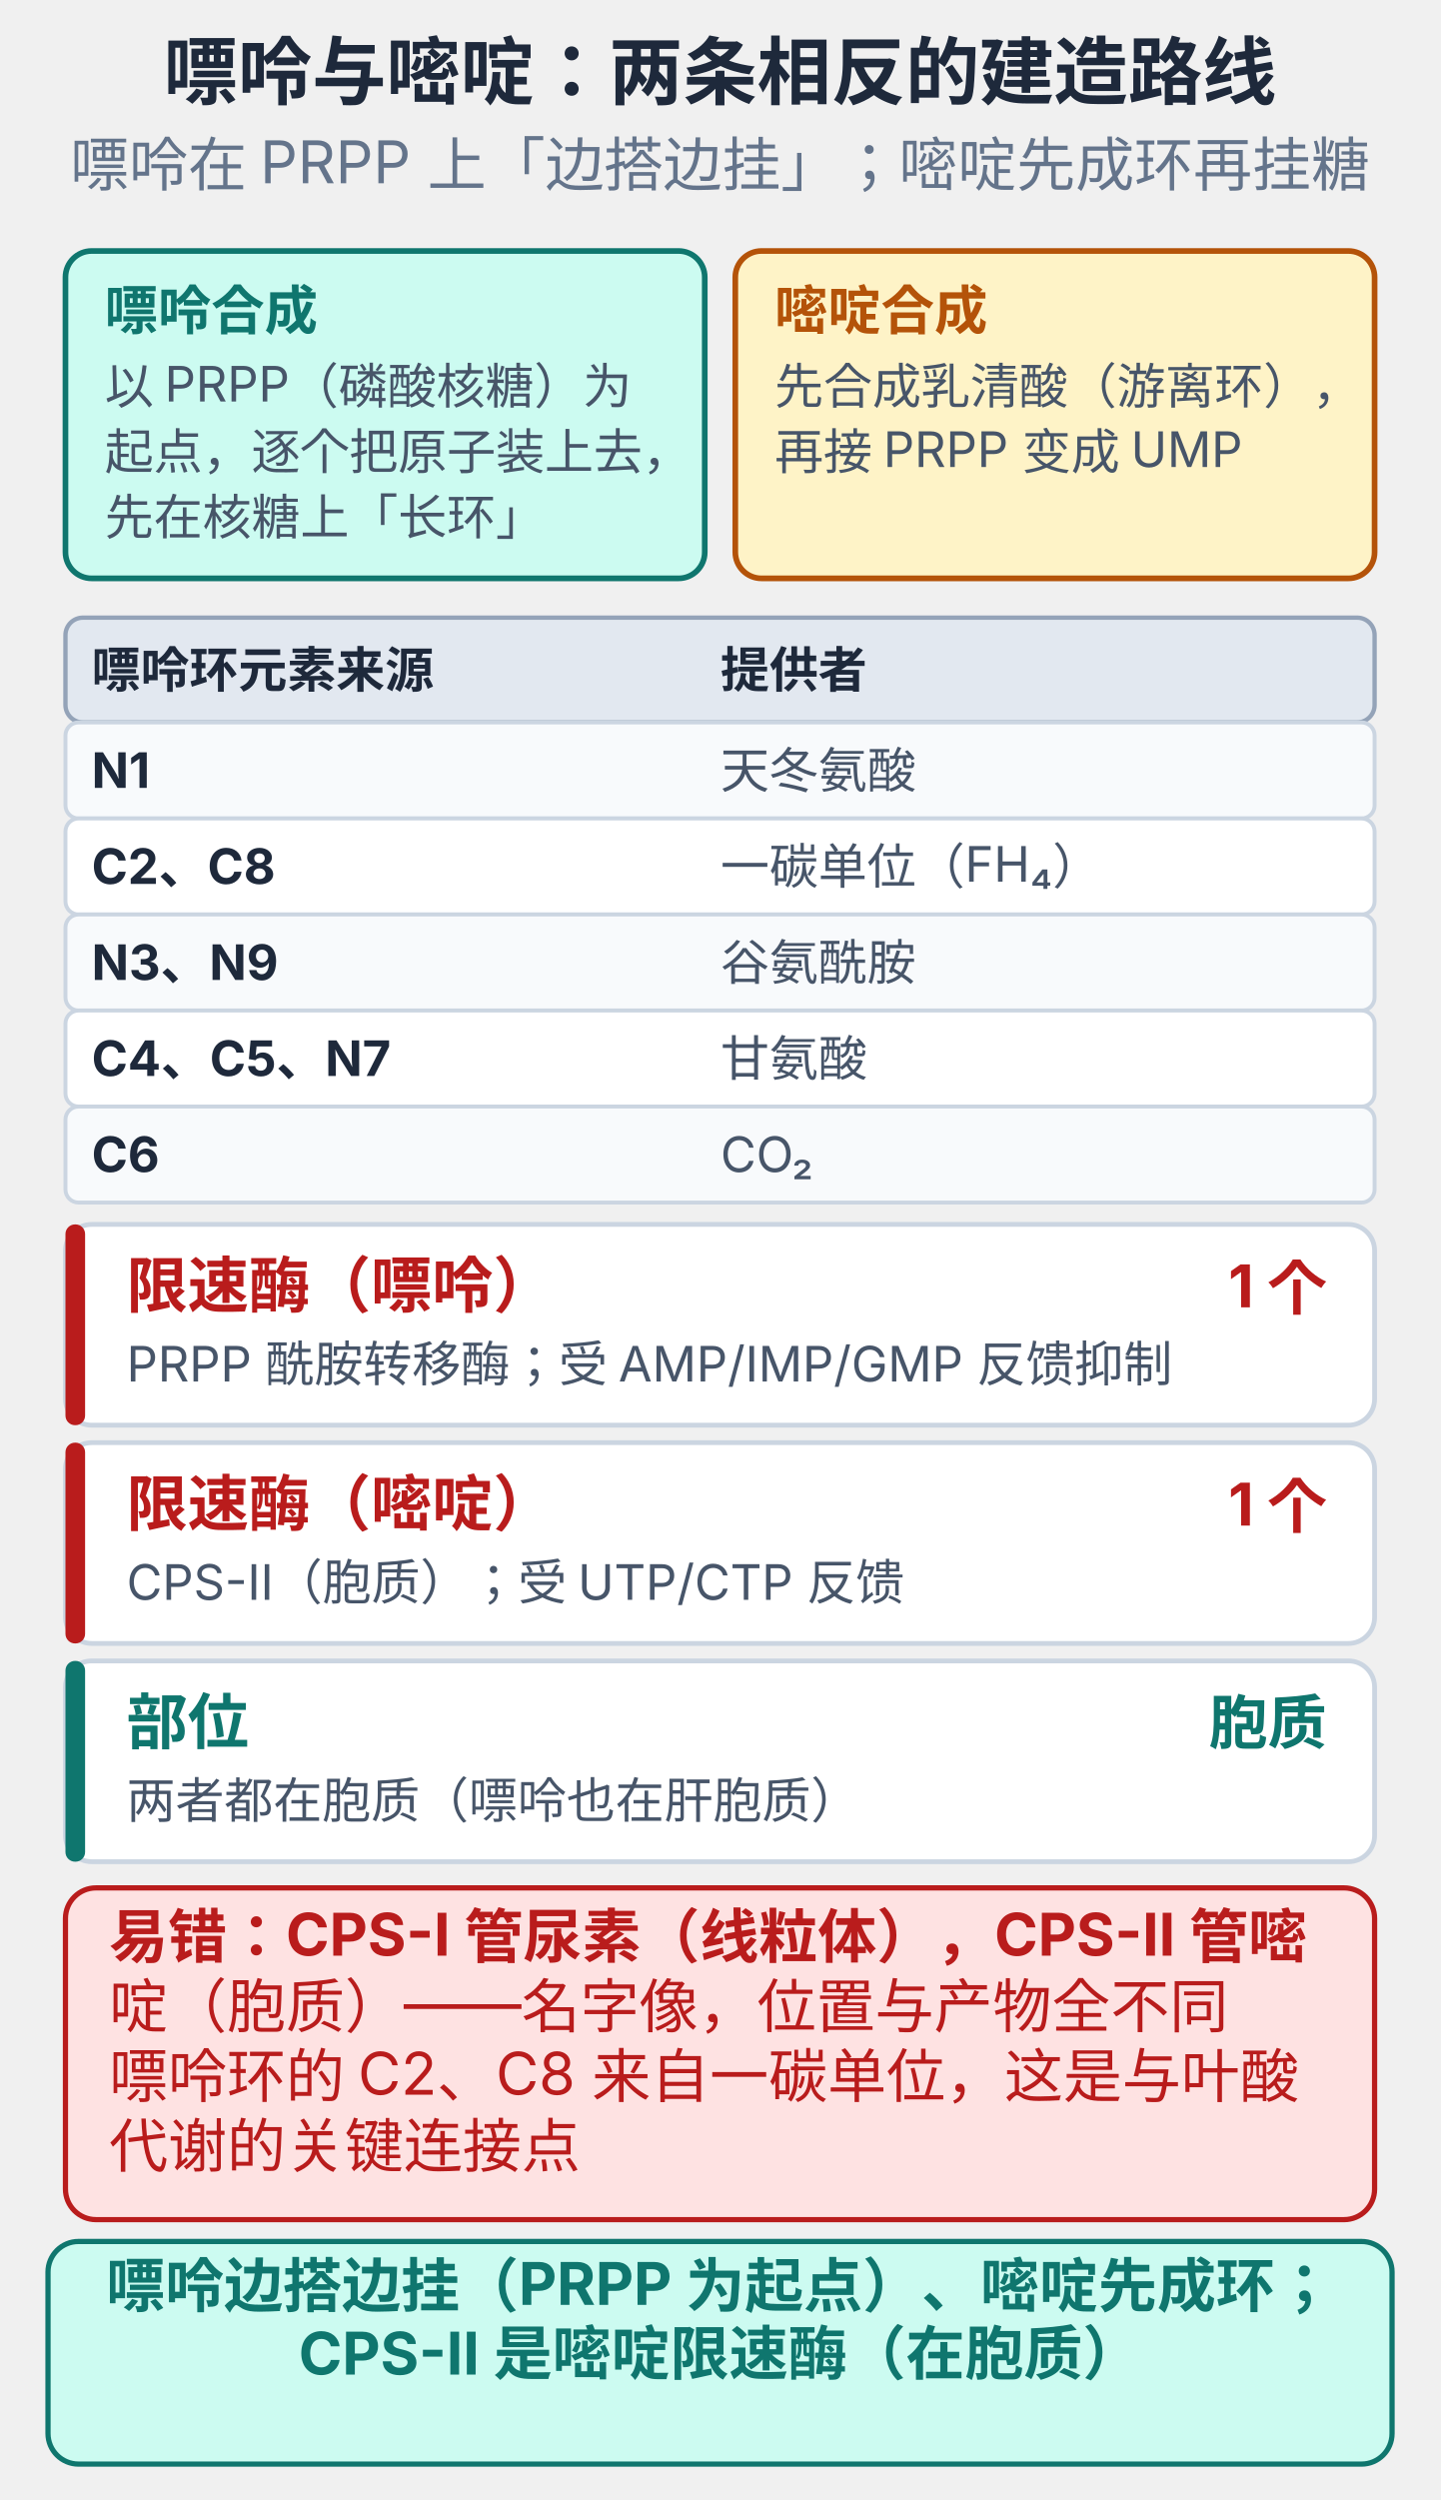
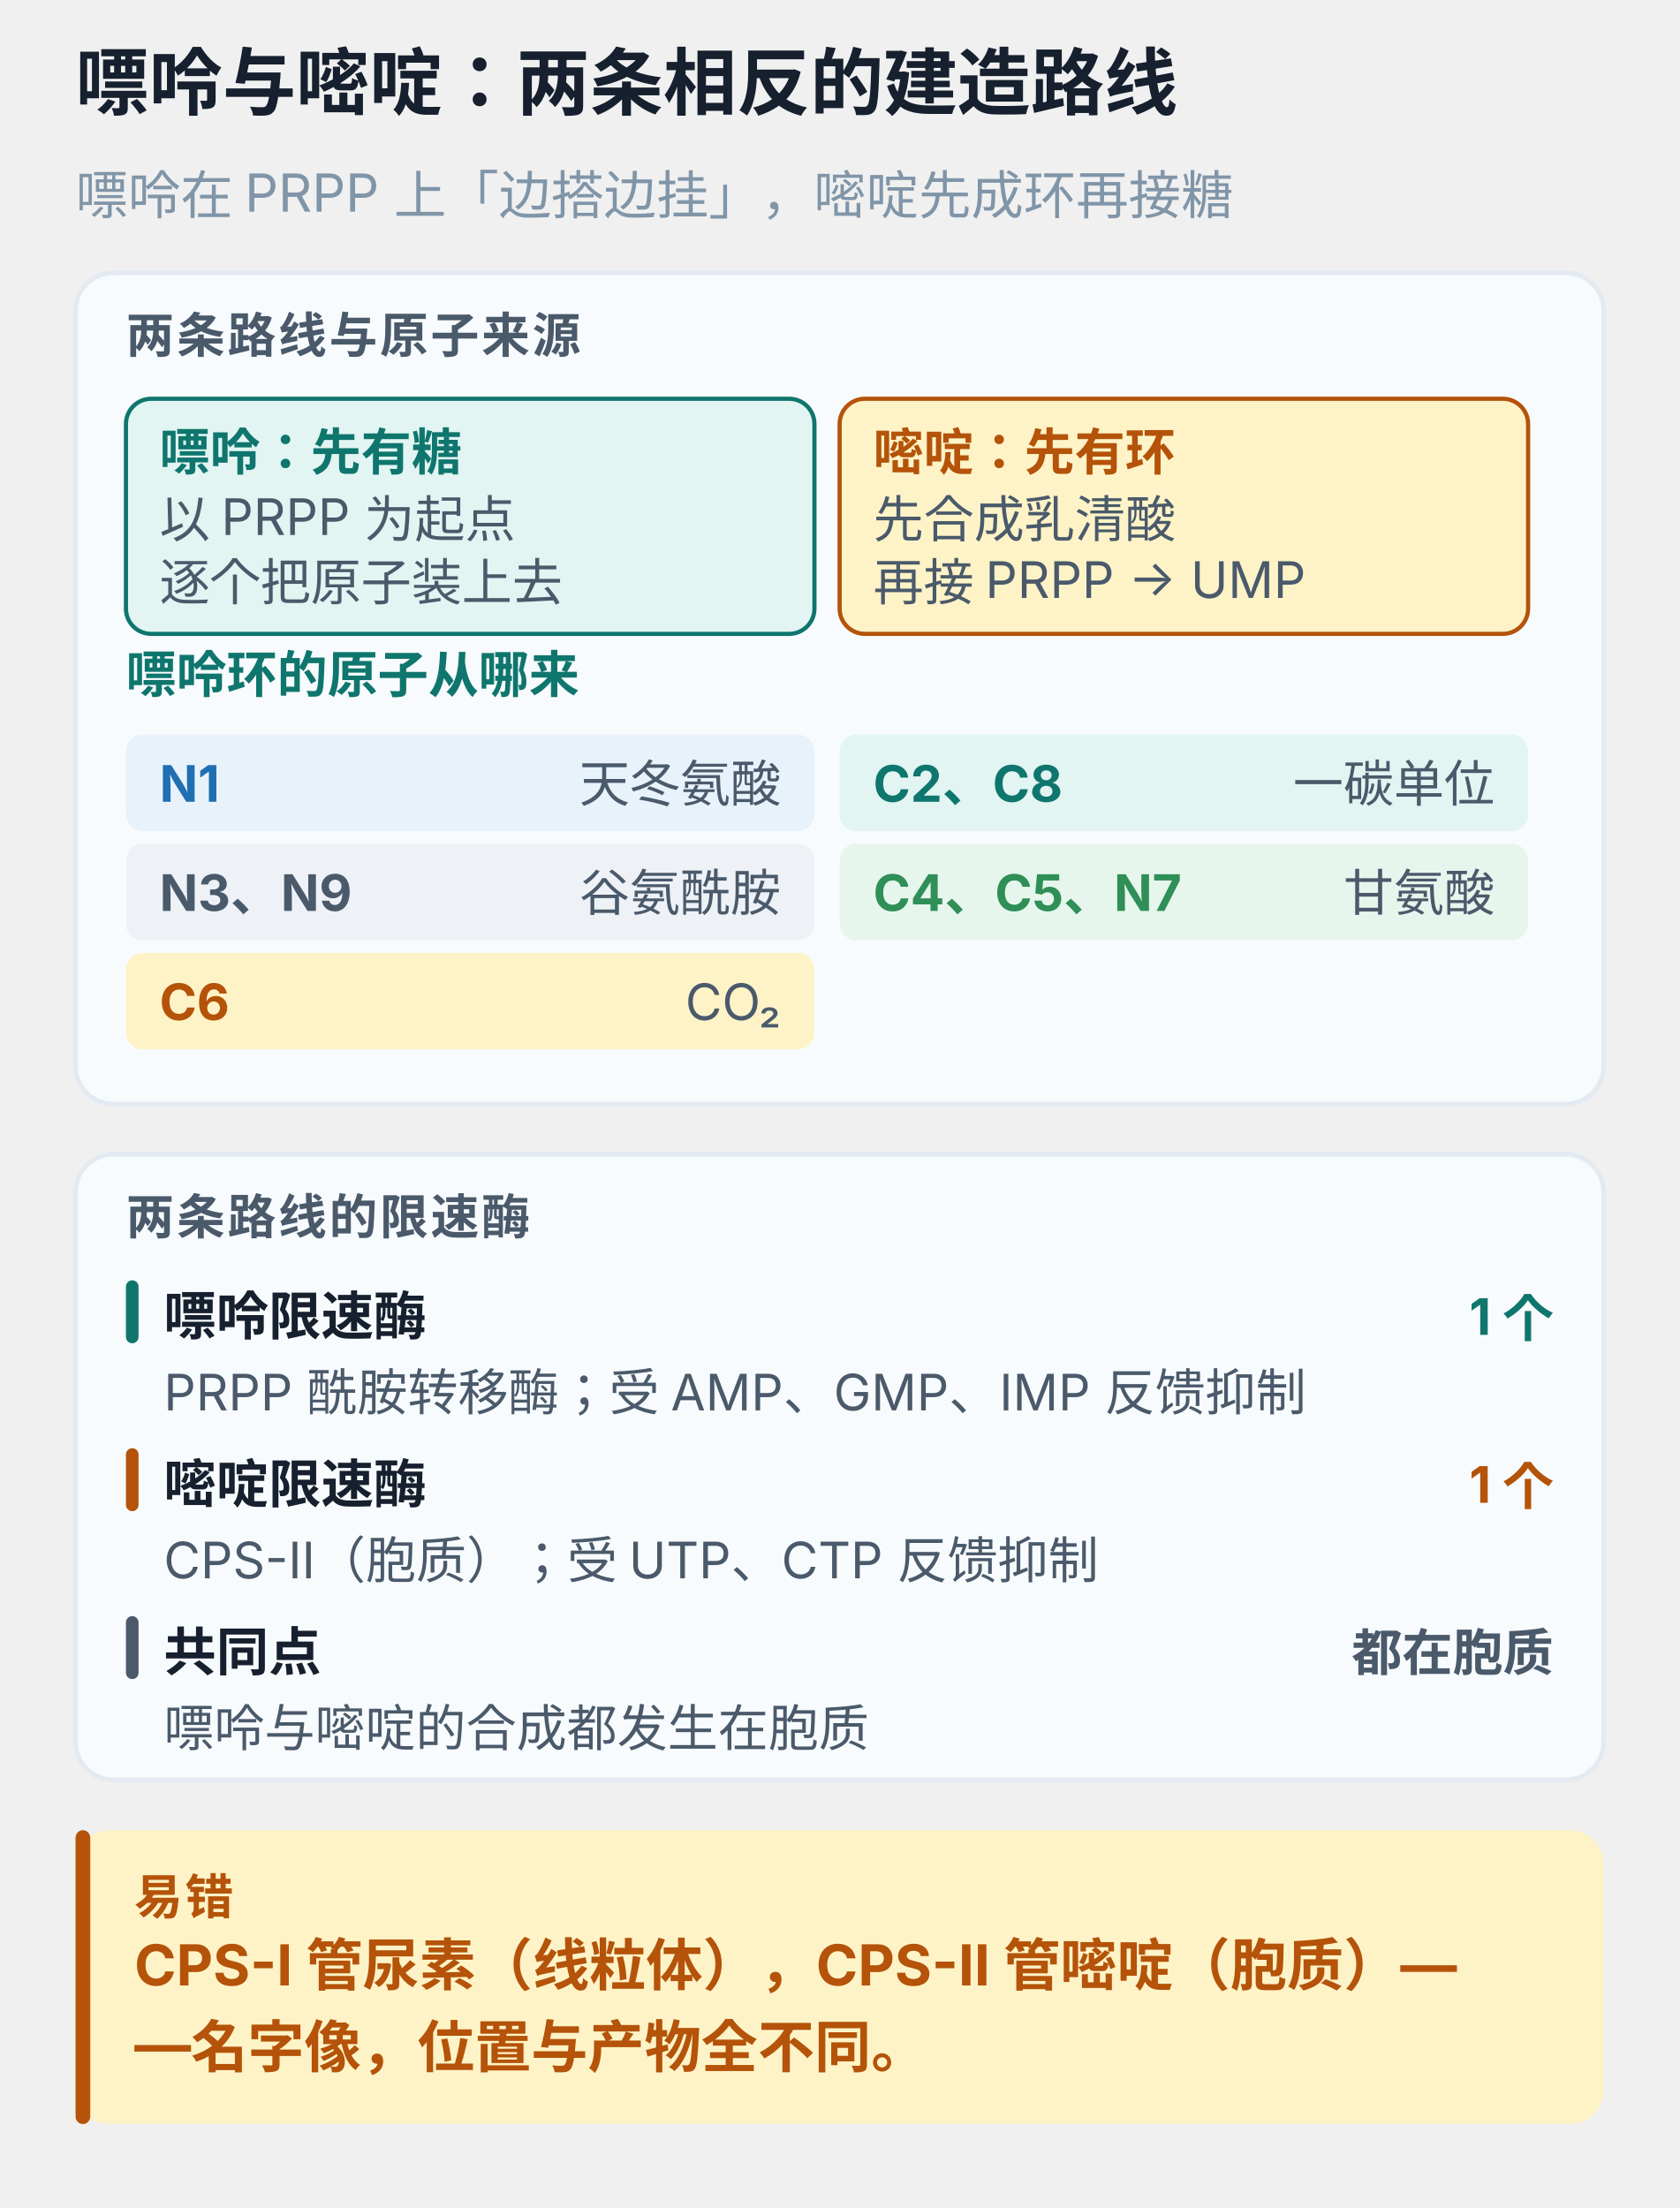
- <svg xmlns="http://www.w3.org/2000/svg" viewBox="0 0 330 572.5" width="100%" style="max-width:330px;display:block;margin:0 auto;background:#ffffff;border-radius:10px" role="img">
-   <text x="165.0" y="22.6" text-anchor="middle" font-size="17" font-weight="700" fill="#1e293b" font-family="-apple-system,'PingFang SC','Microsoft YaHei',sans-serif">嘌呤与嘧啶：两条相反的建造路线</text>
-   <text x="165.0" y="42.6" text-anchor="middle" font-size="13.5" font-weight="400" fill="#64748b" font-family="-apple-system,'PingFang SC','Microsoft YaHei',sans-serif">嘌呤在 PRPP 上「边搭边挂」；嘧啶先成环再挂糖</text>
-   <rect x="15.0" y="57.5" width="146.5" height="75.0" rx="6" fill="#ccfbf1" stroke="#0f766e" stroke-width="1.3" />
-   <text x="24.0" y="75.5" text-anchor="start" font-size="12.2" font-weight="700" fill="#0f766e" font-family="-apple-system,'PingFang SC','Microsoft YaHei',sans-serif">嘌呤合成</text>
-   <text x="24.0" y="92.5" text-anchor="start" font-size="11.2" font-weight="400" fill="#475569" font-family="-apple-system,'PingFang SC','Microsoft YaHei',sans-serif">以 PRPP（磷酸核糖）为</text>
-   <text x="24.0" y="107.5" text-anchor="start" font-size="11.2" font-weight="400" fill="#475569" font-family="-apple-system,'PingFang SC','Microsoft YaHei',sans-serif">起点，逐个把原子装上去，</text>
-   <text x="24.0" y="122.5" text-anchor="start" font-size="11.2" font-weight="400" fill="#475569" font-family="-apple-system,'PingFang SC','Microsoft YaHei',sans-serif">先在核糖上「长环」</text>
-   <rect x="168.5" y="57.5" width="146.5" height="75.0" rx="6" fill="#fef3c7" stroke="#b45309" stroke-width="1.3" />
-   <text x="177.5" y="75.5" text-anchor="start" font-size="12.2" font-weight="700" fill="#b45309" font-family="-apple-system,'PingFang SC','Microsoft YaHei',sans-serif">嘧啶合成</text>
-   <text x="177.5" y="92.5" text-anchor="start" font-size="11.2" font-weight="400" fill="#475569" font-family="-apple-system,'PingFang SC','Microsoft YaHei',sans-serif">先合成乳清酸（游离环），</text>
-   <text x="177.5" y="107.5" text-anchor="start" font-size="11.2" font-weight="400" fill="#475569" font-family="-apple-system,'PingFang SC','Microsoft YaHei',sans-serif">再接 PRPP 变成 UMP</text>
-   <rect x="15.0" y="141.5" width="300.0" height="24.0" rx="4" fill="#e2e8f0" stroke="#94a3b8" stroke-width="1" />
-   <text x="21.0" y="157.5" text-anchor="start" font-size="11.2" font-weight="700" fill="#1e293b" font-family="-apple-system,'PingFang SC','Microsoft YaHei',sans-serif">嘌呤环元素来源</text>
-   <text x="165.1" y="157.5" text-anchor="start" font-size="11.2" font-weight="700" fill="#1e293b" font-family="-apple-system,'PingFang SC','Microsoft YaHei',sans-serif">提供者</text>
-   <rect x="15.0" y="165.5" width="300.0" height="22.0" rx="3" fill="#f8fafc" stroke="#cbd5e1" stroke-width="0.9" />
-   <text x="21.0" y="180.5" text-anchor="start" font-size="11.2" font-weight="700" fill="#1e293b" font-family="-apple-system,'PingFang SC','Microsoft YaHei',sans-serif">N1</text>
-   <text x="165.1" y="180.5" text-anchor="start" font-size="11.2" font-weight="400" fill="#475569" font-family="-apple-system,'PingFang SC','Microsoft YaHei',sans-serif">天冬氨酸</text>
-   <rect x="15.0" y="187.5" width="300.0" height="22.0" rx="3" fill="#ffffff" stroke="#cbd5e1" stroke-width="0.9" />
-   <text x="21.0" y="202.5" text-anchor="start" font-size="11.2" font-weight="700" fill="#1e293b" font-family="-apple-system,'PingFang SC','Microsoft YaHei',sans-serif">C2、C8</text>
-   <text x="165.1" y="202.5" text-anchor="start" font-size="11.2" font-weight="400" fill="#475569" font-family="-apple-system,'PingFang SC','Microsoft YaHei',sans-serif">一碳单位（FH₄）</text>
-   <rect x="15.0" y="209.5" width="300.0" height="22.0" rx="3" fill="#f8fafc" stroke="#cbd5e1" stroke-width="0.9" />
-   <text x="21.0" y="224.5" text-anchor="start" font-size="11.2" font-weight="700" fill="#1e293b" font-family="-apple-system,'PingFang SC','Microsoft YaHei',sans-serif">N3、N9</text>
-   <text x="165.1" y="224.5" text-anchor="start" font-size="11.2" font-weight="400" fill="#475569" font-family="-apple-system,'PingFang SC','Microsoft YaHei',sans-serif">谷氨酰胺</text>
-   <rect x="15.0" y="231.5" width="300.0" height="22.0" rx="3" fill="#ffffff" stroke="#cbd5e1" stroke-width="0.9" />
-   <text x="21.0" y="246.5" text-anchor="start" font-size="11.2" font-weight="700" fill="#1e293b" font-family="-apple-system,'PingFang SC','Microsoft YaHei',sans-serif">C4、C5、N7</text>
-   <text x="165.1" y="246.5" text-anchor="start" font-size="11.2" font-weight="400" fill="#475569" font-family="-apple-system,'PingFang SC','Microsoft YaHei',sans-serif">甘氨酸</text>
-   <rect x="15.0" y="253.5" width="300.0" height="22.0" rx="3" fill="#f8fafc" stroke="#cbd5e1" stroke-width="0.9" />
-   <text x="21.0" y="268.5" text-anchor="start" font-size="11.2" font-weight="700" fill="#1e293b" font-family="-apple-system,'PingFang SC','Microsoft YaHei',sans-serif">C6</text>
-   <text x="165.1" y="268.5" text-anchor="start" font-size="11.2" font-weight="400" fill="#475569" font-family="-apple-system,'PingFang SC','Microsoft YaHei',sans-serif">CO₂</text>
-   <rect x="15.0" y="280.5" width="300.0" height="46.0" rx="6" fill="#ffffff" stroke="#cbd5e1" stroke-width="1.1" />
-   <rect x="15.0" y="280.5" width="4.5" height="46.0" rx="2.2" fill="#b91c1c" />
-   <text x="29.0" y="299.5" text-anchor="start" font-size="14" font-weight="700" fill="#b91c1c" font-family="-apple-system,'PingFang SC','Microsoft YaHei',sans-serif">限速酶（嘌呤）</text>
-   <text x="304.0" y="299.5" text-anchor="end" font-size="13.5" font-weight="700" fill="#b91c1c" font-family="-apple-system,'PingFang SC','Microsoft YaHei',sans-serif">1 个</text>
-   <text x="29.0" y="316.5" text-anchor="start" font-size="11.2" font-weight="400" fill="#475569" font-family="-apple-system,'PingFang SC','Microsoft YaHei',sans-serif">PRPP 酰胺转移酶；受 AMP/IMP/GMP 反馈抑制</text>
-   <rect x="15.0" y="330.5" width="300.0" height="46.0" rx="6" fill="#ffffff" stroke="#cbd5e1" stroke-width="1.1" />
-   <rect x="15.0" y="330.5" width="4.5" height="46.0" rx="2.2" fill="#b91c1c" />
-   <text x="29.0" y="349.5" text-anchor="start" font-size="14" font-weight="700" fill="#b91c1c" font-family="-apple-system,'PingFang SC','Microsoft YaHei',sans-serif">限速酶（嘧啶）</text>
-   <text x="304.0" y="349.5" text-anchor="end" font-size="13.5" font-weight="700" fill="#b91c1c" font-family="-apple-system,'PingFang SC','Microsoft YaHei',sans-serif">1 个</text>
-   <text x="29.0" y="366.5" text-anchor="start" font-size="11.2" font-weight="400" fill="#475569" font-family="-apple-system,'PingFang SC','Microsoft YaHei',sans-serif">CPS-Ⅱ（胞质）；受 UTP/CTP 反馈</text>
-   <rect x="15.0" y="380.5" width="300.0" height="46.0" rx="6" fill="#ffffff" stroke="#cbd5e1" stroke-width="1.1" />
-   <rect x="15.0" y="380.5" width="4.5" height="46.0" rx="2.2" fill="#0f766e" />
-   <text x="29.0" y="399.5" text-anchor="start" font-size="14" font-weight="700" fill="#0f766e" font-family="-apple-system,'PingFang SC','Microsoft YaHei',sans-serif">部位</text>
-   <text x="304.0" y="399.5" text-anchor="end" font-size="13.5" font-weight="700" fill="#0f766e" font-family="-apple-system,'PingFang SC','Microsoft YaHei',sans-serif">胞质</text>
-   <text x="29.0" y="416.5" text-anchor="start" font-size="11.2" font-weight="400" fill="#475569" font-family="-apple-system,'PingFang SC','Microsoft YaHei',sans-serif">两者都在胞质（嘌呤也在肝胞质）</text>
-   <rect x="15.0" y="432.5" width="300.0" height="76.0" rx="7" fill="#fee2e2" stroke="#b91c1c" stroke-width="1.2" />
-   <text x="25.0" y="448.5" text-anchor="start" font-size="13.5" font-weight="700" fill="#b91c1c" font-family="-apple-system,'PingFang SC','Microsoft YaHei',sans-serif">易错：CPS-Ⅰ 管尿素（线粒体），CPS-Ⅱ 管嘧</text>
-   <text x="25.0" y="464.5" text-anchor="start" font-size="13.5" font-weight="400" fill="#b91c1c" font-family="-apple-system,'PingFang SC','Microsoft YaHei',sans-serif">啶（胞质）——名字像，位置与产物全不同</text>
-   <text x="25.0" y="480.5" text-anchor="start" font-size="13.5" font-weight="400" fill="#b91c1c" font-family="-apple-system,'PingFang SC','Microsoft YaHei',sans-serif">嘌呤环的 C2、C8 来自一碳单位，这是与叶酸</text>
-   <text x="25.0" y="496.5" text-anchor="start" font-size="13.5" font-weight="400" fill="#b91c1c" font-family="-apple-system,'PingFang SC','Microsoft YaHei',sans-serif">代谢的关键连接点</text>
-   <rect x="11.0" y="513.5" width="308.0" height="51.0" rx="7" fill="#ccfbf1" stroke="#0f766e" stroke-width="1.2" />
-   <text x="165.0" y="528.5" text-anchor="middle" font-size="13.5" font-weight="700" fill="#0f766e" font-family="-apple-system,'PingFang SC','Microsoft YaHei',sans-serif">嘌呤边搭边挂（PRPP 为起点）、嘧啶先成环；</text>
-   <text x="165.0" y="544.0" text-anchor="middle" font-size="13.5" font-weight="700" fill="#0f766e" font-family="-apple-system,'PingFang SC','Microsoft YaHei',sans-serif">CPS-Ⅱ 是嘧啶限速酶（在胞质）</text>
+ <svg xmlns="http://www.w3.org/2000/svg" viewBox="0 0 400 526" width="100%" style="max-width:400px;display:block;margin:0 auto;background:#ffffff;border-radius:12px" role="img" aria-label="嘌呤与嘧啶：两条相反的建造路线">
+   <text x="18.0" y="26.0" font-size="17.5" font-weight="700" fill="#16202e" font-family="-apple-system,BlinkMacSystemFont,'PingFang SC','Microsoft YaHei',sans-serif">嘌呤与嘧啶：两条相反的建造路线</text>
+   <text x="18.0" y="51.0" font-size="12.5" font-weight="400" fill="#8095a8" font-family="-apple-system,BlinkMacSystemFont,'PingFang SC','Microsoft YaHei',sans-serif">嘌呤在 PRPP 上「边搭边挂」，嘧啶先成环再接糖</text>
+   <rect x="18.0" y="65.0" width="364.0" height="198.0" rx="9" fill="#f8fbfd" stroke="#e3eaf2" stroke-width="1.1" />
+   <text x="30.0" y="84.0" font-size="11.5" font-weight="700" fill="#4a5a6b" letter-spacing="0.6" font-family="-apple-system,BlinkMacSystemFont,'PingFang SC','Microsoft YaHei',sans-serif">两条路线与原子来源</text>
+   <rect x="30.0" y="95.0" width="164.0" height="56.0" rx="6" fill="#e2f5f2" stroke="#0f766e" stroke-width="1" />
+   <text x="38.0" y="112.0" font-size="12" font-weight="700" fill="#0f766e" font-family="-apple-system,BlinkMacSystemFont,'PingFang SC','Microsoft YaHei',sans-serif">嘌呤：先有糖</text>
+   <text x="38.0" y="128.0" font-size="12" font-weight="400" fill="#4a5a6b" font-family="-apple-system,BlinkMacSystemFont,'PingFang SC','Microsoft YaHei',sans-serif">以 PRPP 为起点</text>
+   <text x="38.0" y="143.0" font-size="12" font-weight="400" fill="#4a5a6b" font-family="-apple-system,BlinkMacSystemFont,'PingFang SC','Microsoft YaHei',sans-serif">逐个把原子装上去</text>
+   <rect x="200.0" y="95.0" width="164.0" height="56.0" rx="6" fill="#fef3c7" stroke="#b45309" stroke-width="1" />
+   <text x="208.0" y="112.0" font-size="12" font-weight="700" fill="#b45309" font-family="-apple-system,BlinkMacSystemFont,'PingFang SC','Microsoft YaHei',sans-serif">嘧啶：先有环</text>
+   <text x="208.0" y="128.0" font-size="12" font-weight="400" fill="#4a5a6b" font-family="-apple-system,BlinkMacSystemFont,'PingFang SC','Microsoft YaHei',sans-serif">先合成乳清酸</text>
+   <text x="208.0" y="143.0" font-size="12" font-weight="400" fill="#4a5a6b" font-family="-apple-system,BlinkMacSystemFont,'PingFang SC','Microsoft YaHei',sans-serif">再接 PRPP → UMP</text>
+   <text x="30.0" y="165.0" font-size="12" font-weight="700" fill="#0f766e" font-family="-apple-system,BlinkMacSystemFont,'PingFang SC','Microsoft YaHei',sans-serif">嘌呤环的原子从哪来</text>
+   <rect x="30.0" y="175.0" width="164.0" height="23.0" rx="4" fill="#e8f2fb" />
+   <text x="38.0" y="191.0" font-size="12" font-weight="700" fill="#1f6fb2" font-family="-apple-system,BlinkMacSystemFont,'PingFang SC','Microsoft YaHei',sans-serif">N1</text>
+   <text x="186.0" y="191.0" text-anchor="end" font-size="12" font-weight="400" fill="#4a5a6b" font-family="-apple-system,BlinkMacSystemFont,'PingFang SC','Microsoft YaHei',sans-serif">天冬氨酸</text>
+   <rect x="200.0" y="175.0" width="164.0" height="23.0" rx="4" fill="#e2f5f2" />
+   <text x="208.0" y="191.0" font-size="12" font-weight="700" fill="#0f766e" font-family="-apple-system,BlinkMacSystemFont,'PingFang SC','Microsoft YaHei',sans-serif">C2、C8</text>
+   <text x="356.0" y="191.0" text-anchor="end" font-size="12" font-weight="400" fill="#4a5a6b" font-family="-apple-system,BlinkMacSystemFont,'PingFang SC','Microsoft YaHei',sans-serif">一碳单位</text>
+   <rect x="30.0" y="201.0" width="164.0" height="23.0" rx="4" fill="#eef2f7" />
+   <text x="38.0" y="217.0" font-size="12" font-weight="700" fill="#4a5a6b" font-family="-apple-system,BlinkMacSystemFont,'PingFang SC','Microsoft YaHei',sans-serif">N3、N9</text>
+   <text x="186.0" y="217.0" text-anchor="end" font-size="12" font-weight="400" fill="#4a5a6b" font-family="-apple-system,BlinkMacSystemFont,'PingFang SC','Microsoft YaHei',sans-serif">谷氨酰胺</text>
+   <rect x="200.0" y="201.0" width="164.0" height="23.0" rx="4" fill="#e6f6ec" />
+   <text x="208.0" y="217.0" font-size="12" font-weight="700" fill="#2f8f57" font-family="-apple-system,BlinkMacSystemFont,'PingFang SC','Microsoft YaHei',sans-serif">C4、C5、N7</text>
+   <text x="356.0" y="217.0" text-anchor="end" font-size="12" font-weight="400" fill="#4a5a6b" font-family="-apple-system,BlinkMacSystemFont,'PingFang SC','Microsoft YaHei',sans-serif">甘氨酸</text>
+   <rect x="30.0" y="227.0" width="164.0" height="23.0" rx="4" fill="#fef3c7" />
+   <text x="38.0" y="243.0" font-size="12" font-weight="700" fill="#b45309" font-family="-apple-system,BlinkMacSystemFont,'PingFang SC','Microsoft YaHei',sans-serif">C6</text>
+   <text x="186.0" y="243.0" text-anchor="end" font-size="12" font-weight="400" fill="#4a5a6b" font-family="-apple-system,BlinkMacSystemFont,'PingFang SC','Microsoft YaHei',sans-serif">CO₂</text>
+   <rect x="18.0" y="275.0" width="364.0" height="149.0" rx="9" fill="#f8fbfd" stroke="#e3eaf2" stroke-width="1.1" />
+   <text x="30.0" y="294.0" font-size="11.5" font-weight="700" fill="#4a5a6b" letter-spacing="0.6" font-family="-apple-system,BlinkMacSystemFont,'PingFang SC','Microsoft YaHei',sans-serif">两条路线的限速酶</text>
+   <rect x="30.0" y="305.0" width="3.0" height="15.0" rx="1.5" fill="#0f766e" />
+   <text x="39.0" y="318.0" font-size="12.5" font-weight="700" fill="#16202e" font-family="-apple-system,BlinkMacSystemFont,'PingFang SC','Microsoft YaHei',sans-serif">嘌呤限速酶</text>
+   <text x="370.0" y="318.0" text-anchor="end" font-size="12" font-weight="700" fill="#0f766e" font-family="-apple-system,BlinkMacSystemFont,'PingFang SC','Microsoft YaHei',sans-serif">1 个</text>
+   <text x="39.0" y="336.0" font-size="12" font-weight="400" fill="#4a5a6b" font-family="-apple-system,BlinkMacSystemFont,'PingFang SC','Microsoft YaHei',sans-serif">PRPP 酰胺转移酶；受 AMP、GMP、IMP 反馈抑制</text>
+   <rect x="30.0" y="345.0" width="3.0" height="15.0" rx="1.5" fill="#b45309" />
+   <text x="39.0" y="358.0" font-size="12.5" font-weight="700" fill="#16202e" font-family="-apple-system,BlinkMacSystemFont,'PingFang SC','Microsoft YaHei',sans-serif">嘧啶限速酶</text>
+   <text x="370.0" y="358.0" text-anchor="end" font-size="12" font-weight="700" fill="#b45309" font-family="-apple-system,BlinkMacSystemFont,'PingFang SC','Microsoft YaHei',sans-serif">1 个</text>
+   <text x="39.0" y="376.0" font-size="12" font-weight="400" fill="#4a5a6b" font-family="-apple-system,BlinkMacSystemFont,'PingFang SC','Microsoft YaHei',sans-serif">CPS-Ⅱ（胞质）；受 UTP、CTP 反馈抑制</text>
+   <rect x="30.0" y="385.0" width="3.0" height="15.0" rx="1.5" fill="#4a5a6b" />
+   <text x="39.0" y="398.0" font-size="12.5" font-weight="700" fill="#16202e" font-family="-apple-system,BlinkMacSystemFont,'PingFang SC','Microsoft YaHei',sans-serif">共同点</text>
+   <text x="370.0" y="398.0" text-anchor="end" font-size="12" font-weight="700" fill="#4a5a6b" font-family="-apple-system,BlinkMacSystemFont,'PingFang SC','Microsoft YaHei',sans-serif">都在胞质</text>
+   <text x="39.0" y="416.0" font-size="12" font-weight="400" fill="#4a5a6b" font-family="-apple-system,BlinkMacSystemFont,'PingFang SC','Microsoft YaHei',sans-serif">嘌呤与嘧啶的合成都发生在胞质</text>
+   <rect x="18.0" y="436.0" width="364.0" height="70.0" rx="8" fill="#fef3c7" />
+   <rect x="18.0" y="436.0" width="3.5" height="70.0" rx="1.8" fill="#b45309" />
+   <text x="32.0" y="456.0" font-size="11.5" font-weight="700" fill="#b45309" letter-spacing="0.6" font-family="-apple-system,BlinkMacSystemFont,'PingFang SC','Microsoft YaHei',sans-serif">易错</text>
+   <text x="32.0" y="473.0" font-size="13.5" font-weight="700" fill="#b45309" font-family="-apple-system,BlinkMacSystemFont,'PingFang SC','Microsoft YaHei',sans-serif">CPS-Ⅰ 管尿素（线粒体），CPS-Ⅱ 管嘧啶（胞质）—</text>
+   <text x="32.0" y="492.0" font-size="13.5" font-weight="700" fill="#b45309" font-family="-apple-system,BlinkMacSystemFont,'PingFang SC','Microsoft YaHei',sans-serif">—名字像，位置与产物全不同。</text>
</svg>
